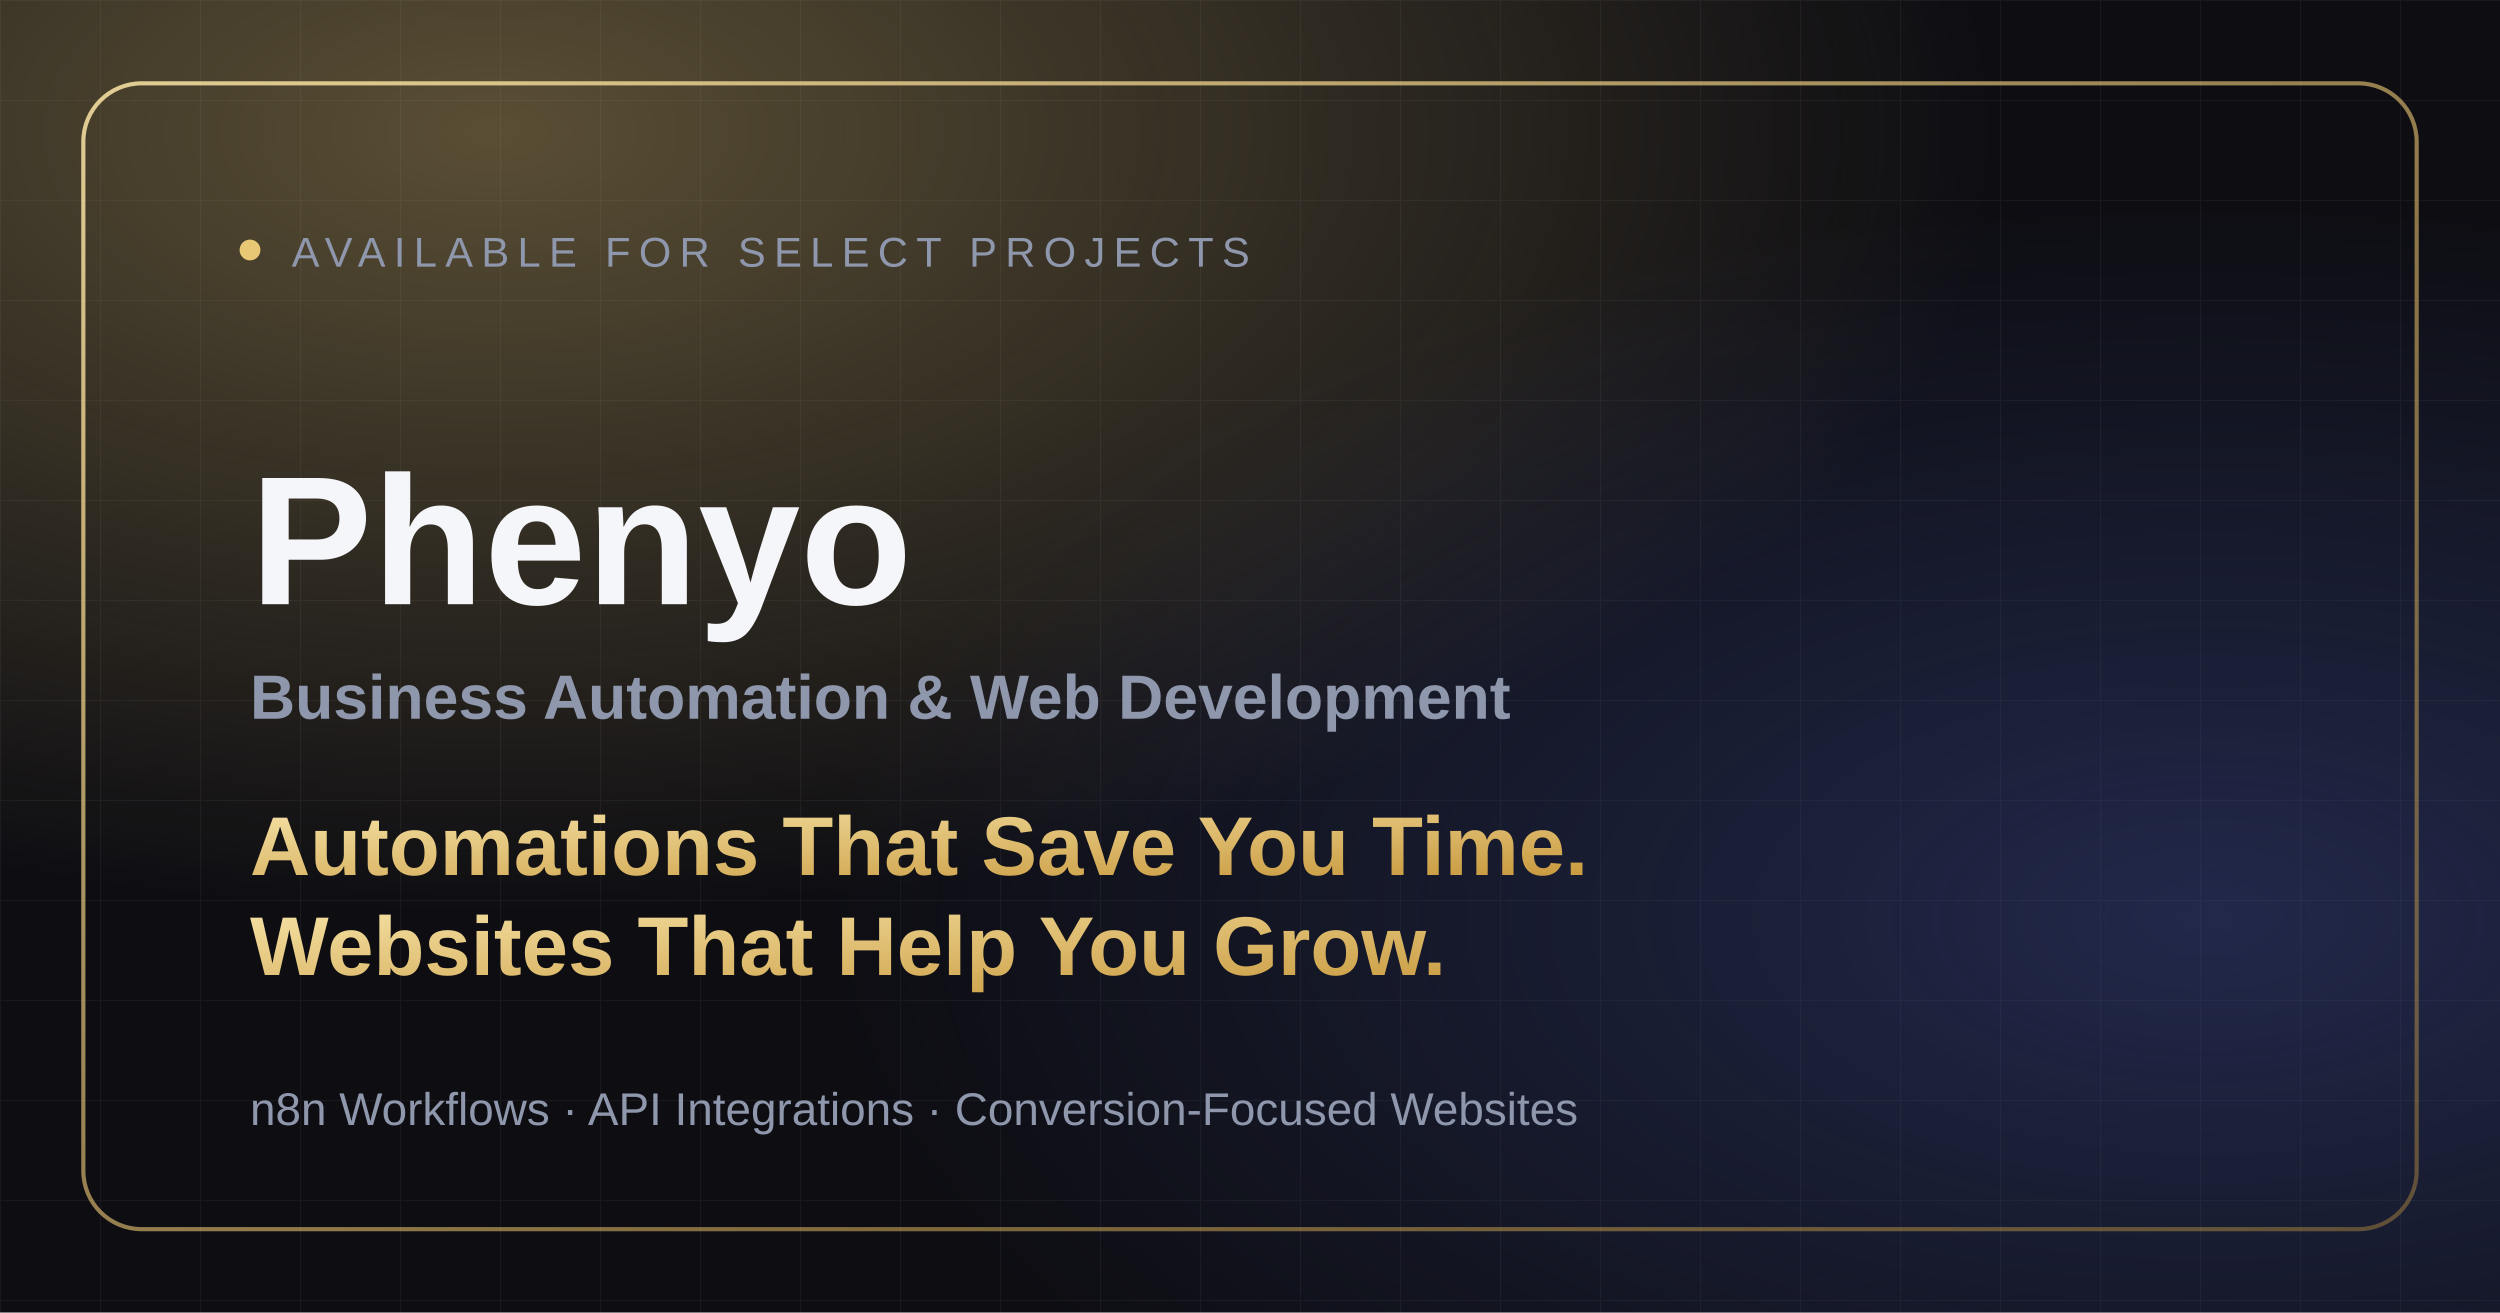
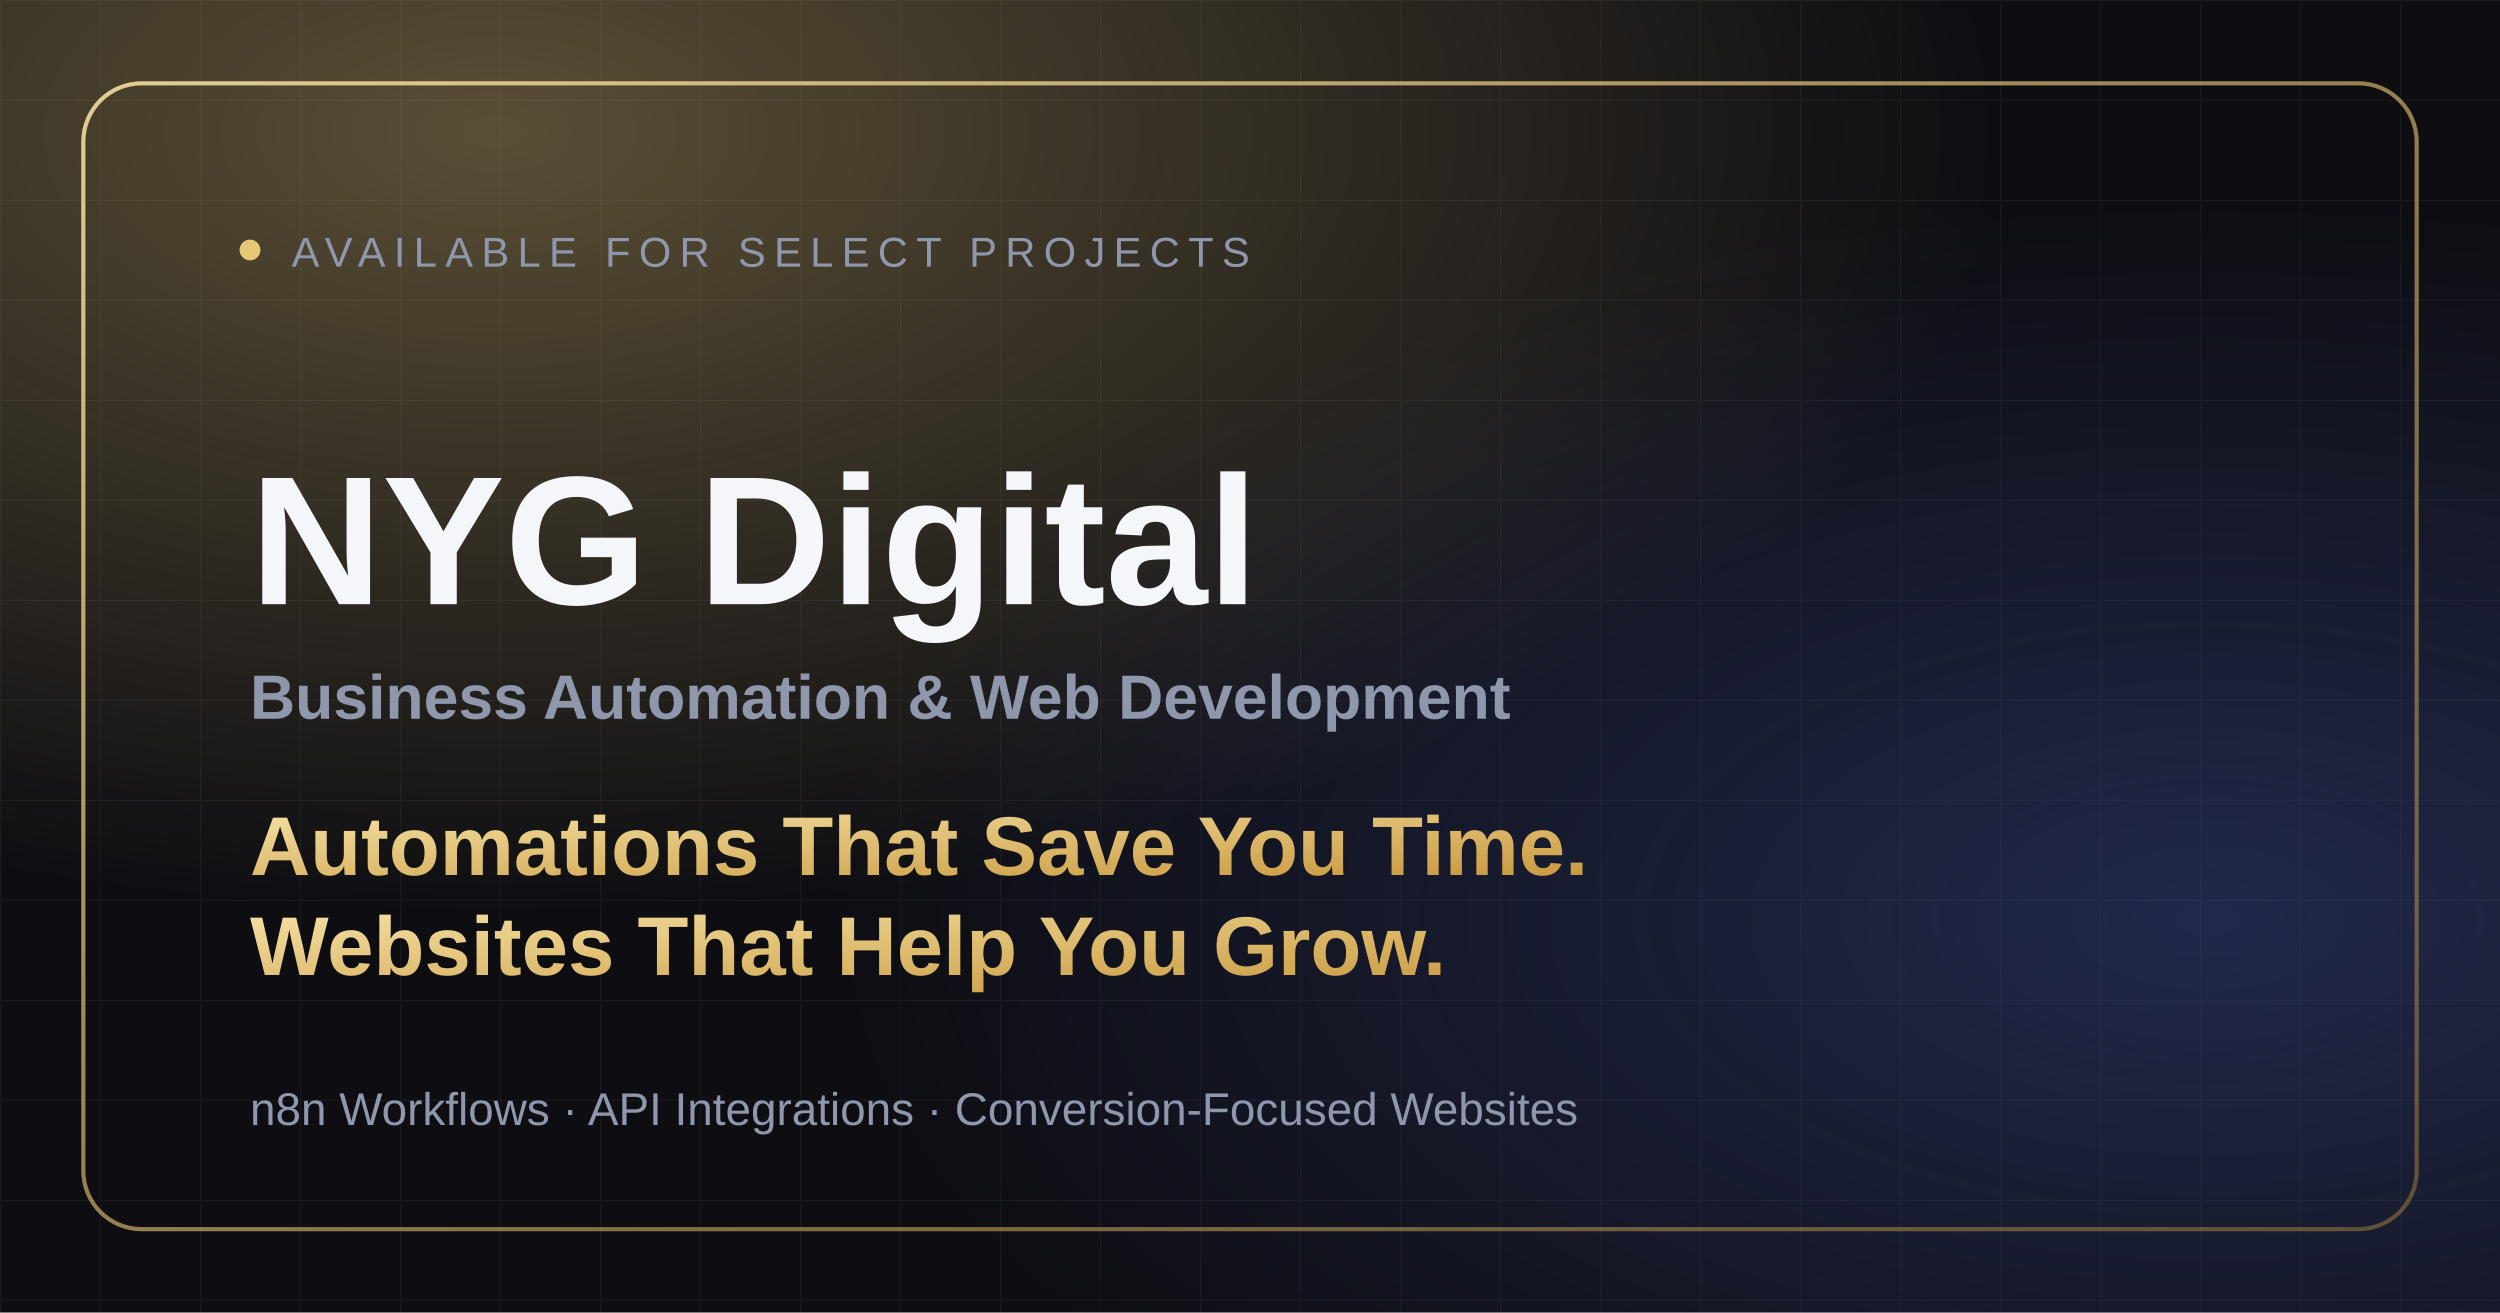
<svg xmlns="http://www.w3.org/2000/svg" width="1200" height="630" viewBox="0 0 1200 630">
  <defs>
    <radialGradient id="glow1" cx="20%" cy="10%" r="60%">
      <stop offset="0%" stop-color="#e8c874" stop-opacity="0.35" />
      <stop offset="100%" stop-color="#e8c874" stop-opacity="0" />
    </radialGradient>
    <radialGradient id="glow2" cx="88%" cy="70%" r="55%">
      <stop offset="0%" stop-color="#3a4a8f" stop-opacity="0.45" />
      <stop offset="100%" stop-color="#3a4a8f" stop-opacity="0" />
    </radialGradient>
    <linearGradient id="goldText" x1="0%" y1="0%" x2="100%" y2="100%">
      <stop offset="0%" stop-color="#f3dea0" />
      <stop offset="100%" stop-color="#c99a3f" />
    </linearGradient>
    <linearGradient id="border" x1="0%" y1="0%" x2="100%" y2="100%">
      <stop offset="0%" stop-color="#f3dea0" stop-opacity="0.9" />
      <stop offset="100%" stop-color="#c99a3f" stop-opacity="0.4" />
    </linearGradient>
    <pattern id="grid" width="48" height="48" patternUnits="userSpaceOnUse">
      <path d="M 48 0 L 0 0 0 48" fill="none" stroke="#ffffff" stroke-opacity="0.05" stroke-width="1" />
    </pattern>
  </defs>
  <rect width="1200" height="630" fill="#0d0d12" />
  <rect width="1200" height="630" fill="url(#grid)" />
  <rect width="1200" height="630" fill="url(#glow1)" />
  <rect width="1200" height="630" fill="url(#glow2)" />
  <rect x="40" y="40" width="1120" height="550" rx="28" fill="none" stroke="url(#border)" stroke-width="2" />
  <circle cx="120" cy="120" r="5" fill="#e8c874" />
  <text x="140" y="128" font-family="'Space Grotesk', 'Arial', sans-serif" font-size="20" letter-spacing="4" fill="#8f97ad">AVAILABLE FOR SELECT PROJECTS</text>
-   <text x="120" y="290" font-family="'Space Grotesk', 'Arial', sans-serif" font-size="88" font-weight="700" fill="#f5f6fa">Phenyo</text>
+   <text x="120" y="290" font-family="'Space Grotesk', 'Arial', sans-serif" font-size="88" font-weight="700" fill="#f5f6fa">NYG Digital</text>
  <text x="120" y="345" font-family="'Space Grotesk', 'Arial', sans-serif" font-size="30" font-weight="600" fill="#8f97ad">Business Automation &amp; Web Development</text>
  <text x="120" y="420" font-family="'Space Grotesk', 'Arial', sans-serif" font-size="40" font-weight="700" fill="url(#goldText)">Automations That Save You Time.</text>
  <text x="120" y="468" font-family="'Space Grotesk', 'Arial', sans-serif" font-size="40" font-weight="700" fill="url(#goldText)">Websites That Help You Grow.</text>
  <text x="120" y="540" font-family="'Space Grotesk', 'Arial', sans-serif" font-size="22" fill="#8f97ad">n8n Workflows · API Integrations · Conversion-Focused Websites</text>
</svg>
